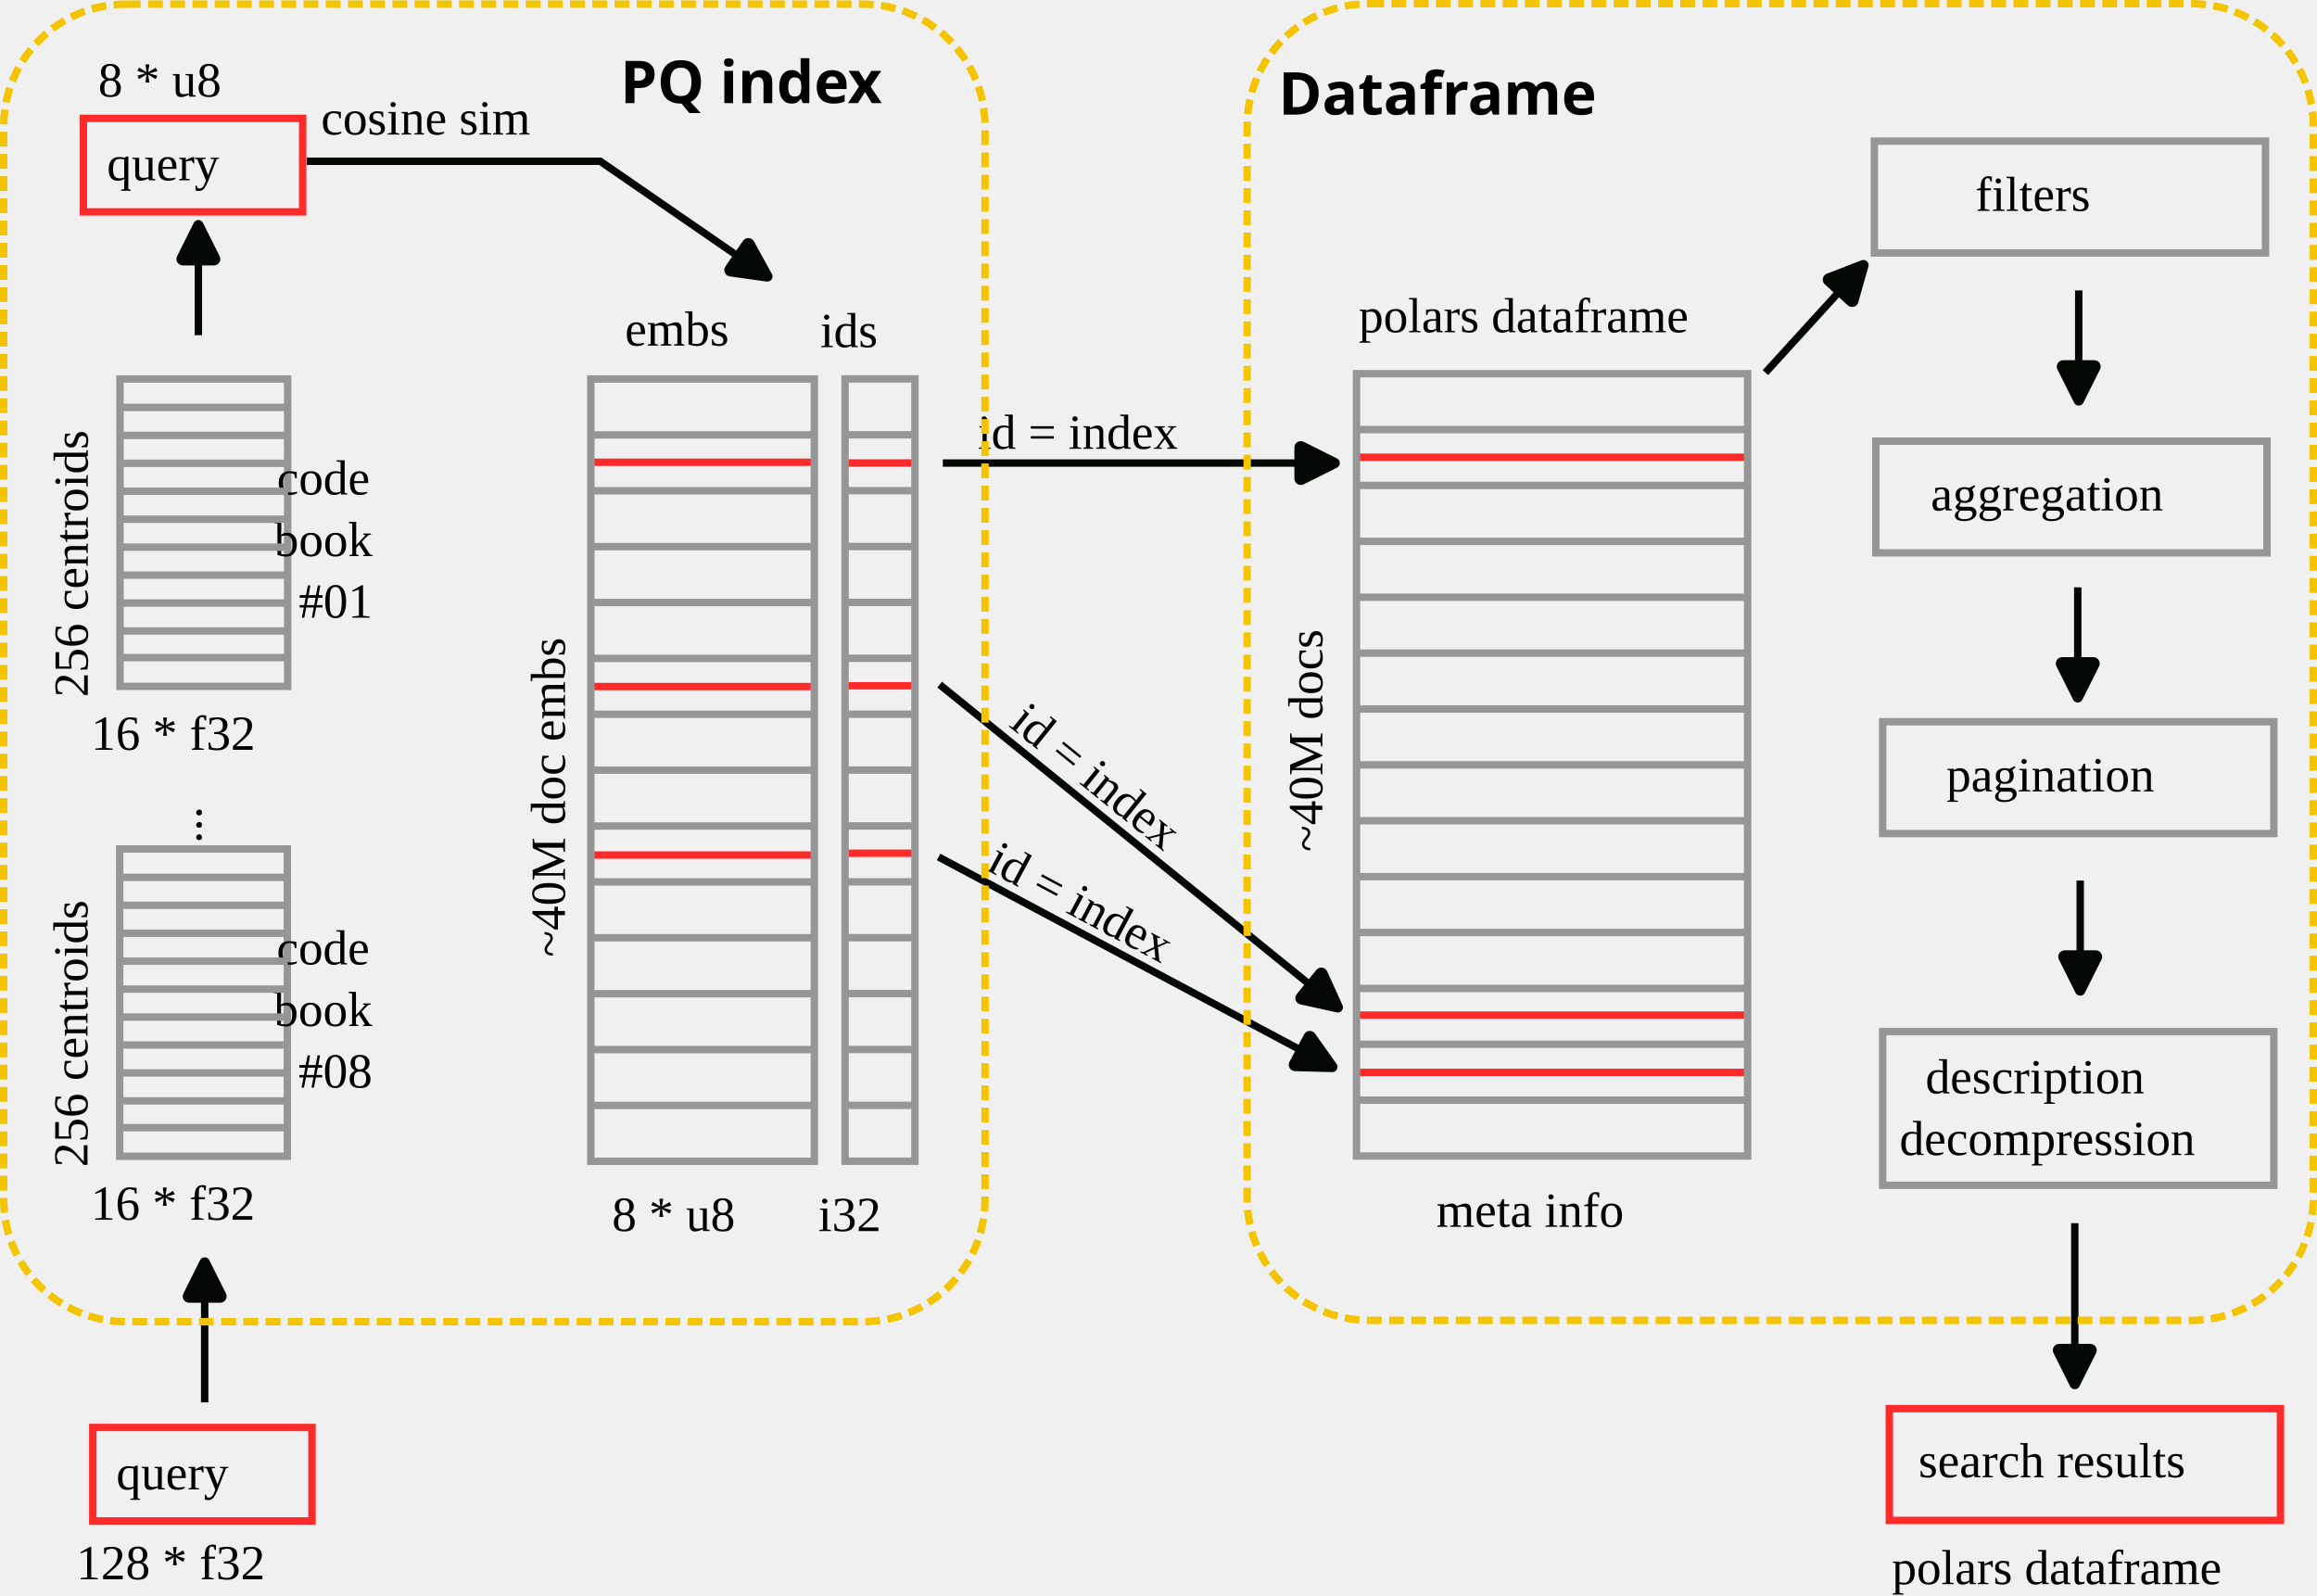
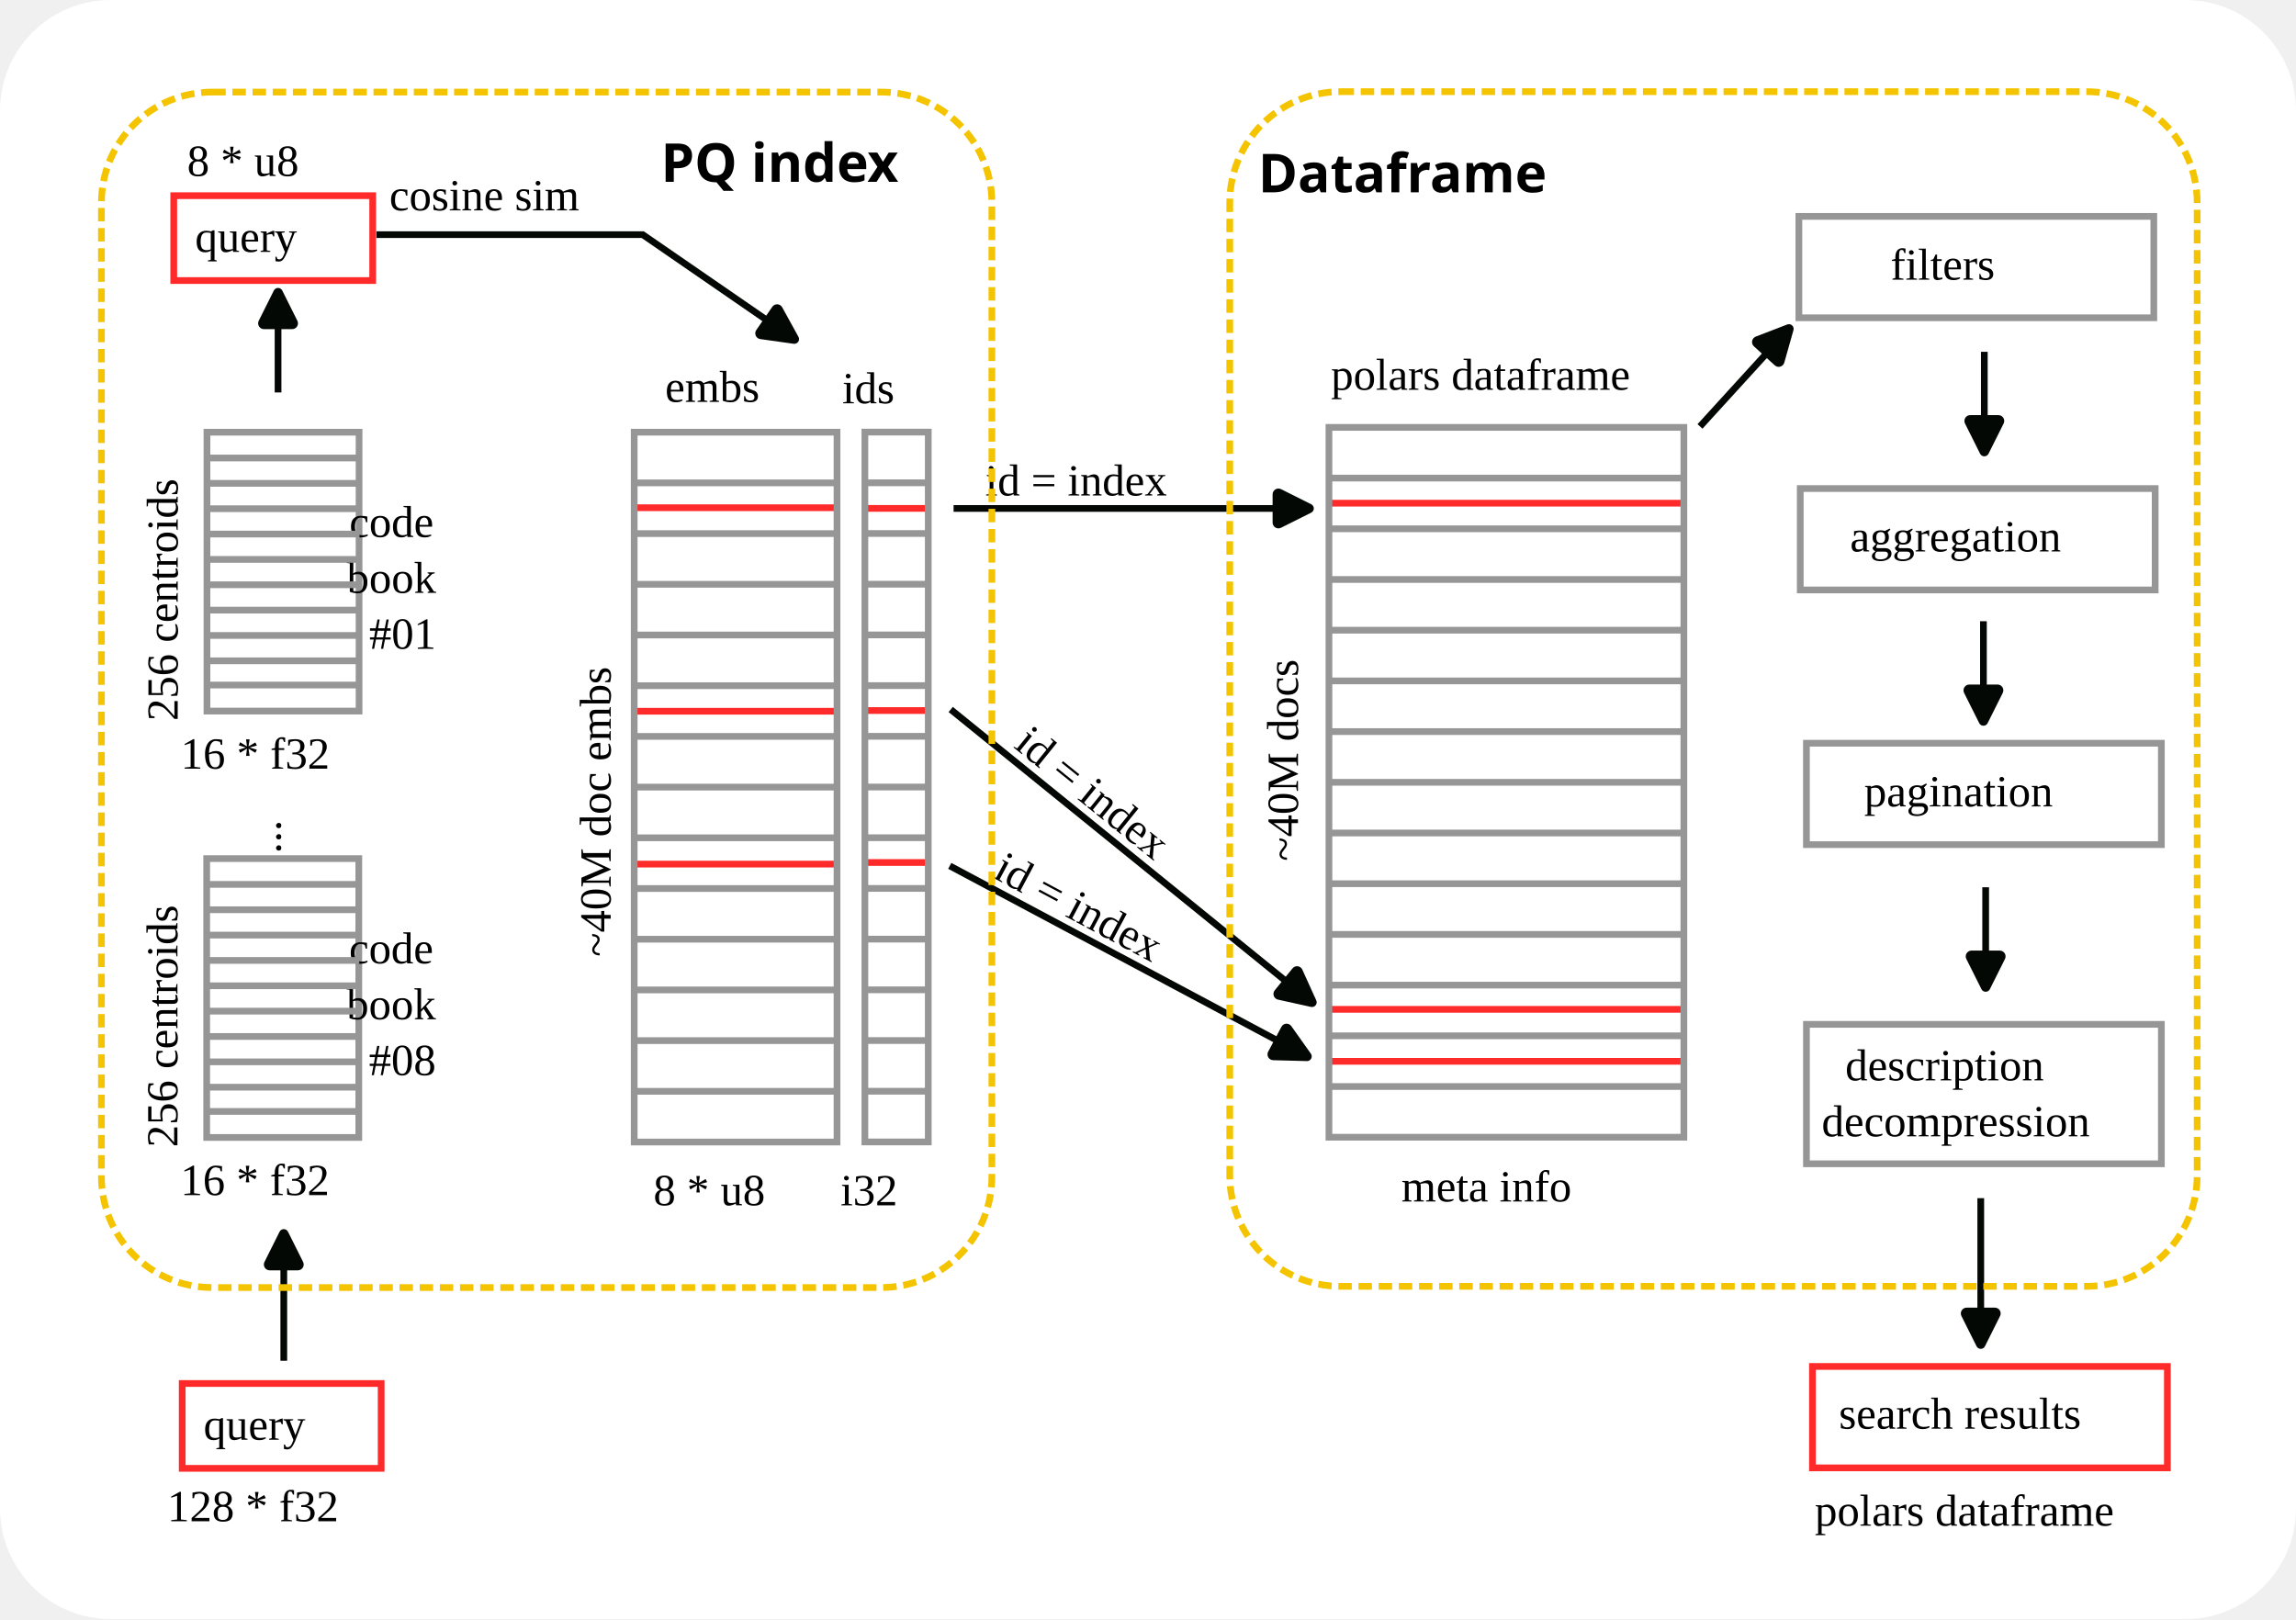
- <svg xmlns="http://www.w3.org/2000/svg" width="149.275mm" height="102.818mm" viewBox="0 0 149.275 102.818" version="1.1" id="svg1348">
+ <svg xmlns="http://www.w3.org/2000/svg" width="163.015mm" height="114.96mm" viewBox="0 0 163.015 114.96" version="1.1" id="svg1348">
  <defs id="defs1345">
    <marker style="overflow:visible" id="RoundedArrow-3-9-7-9" refX="0" refY="0" orient="auto-start-reverse" markerWidth="6.135" markerHeight="5.93" viewBox="0 0 6.135 5.93" preserveAspectRatio="xMidYMid">
      <path transform="scale(0.7)" d="m -0.211,-4.106 6.422,3.211 a 1,1 90 0 1 0,1.789 L -0.211,4.106 A 1.236,1.236 31.717 0 1 -2,3 v -6 a 1.236,1.236 148.283 0 1 1.789,-1.106 z" style="fill:context-stroke;fill-rule:evenodd;stroke:none" id="path1367-8-7-87-7" />
    </marker>
    <marker style="overflow:visible" id="RoundedArrow-3-9-7-1" refX="0" refY="0" orient="auto-start-reverse" markerWidth="6.135" markerHeight="5.93" viewBox="0 0 6.135 5.93" preserveAspectRatio="xMidYMid">
      <path transform="scale(0.7)" d="m -0.211,-4.106 6.422,3.211 a 1,1 90 0 1 0,1.789 L -0.211,4.106 A 1.236,1.236 31.717 0 1 -2,3 v -6 a 1.236,1.236 148.283 0 1 1.789,-1.106 z" style="fill:context-stroke;fill-rule:evenodd;stroke:none" id="path1367-8-7-87-2" />
    </marker>
    <marker style="overflow:visible" id="RoundedArrow-3-2" refX="0" refY="0" orient="auto-start-reverse" markerWidth="6.135" markerHeight="5.93" viewBox="0 0 6.135 5.93" preserveAspectRatio="xMidYMid">
      <path transform="scale(0.7)" d="m -0.211,-4.106 6.422,3.211 a 1,1 90 0 1 0,1.789 L -0.211,4.106 A 1.236,1.236 31.717 0 1 -2,3 v -6 a 1.236,1.236 148.283 0 1 1.789,-1.106 z" style="fill:context-stroke;fill-rule:evenodd;stroke:none" id="path1367-8-58" />
    </marker>
    <marker style="overflow:visible" id="RoundedArrow-3-7" refX="0" refY="0" orient="auto-start-reverse" markerWidth="6.135" markerHeight="5.93" viewBox="0 0 6.135 5.93" preserveAspectRatio="xMidYMid">
      <path transform="scale(0.7)" d="m -0.211,-4.106 6.422,3.211 a 1,1 90 0 1 0,1.789 L -0.211,4.106 A 1.236,1.236 31.717 0 1 -2,3 v -6 a 1.236,1.236 148.283 0 1 1.789,-1.106 z" style="fill:context-stroke;fill-rule:evenodd;stroke:none" id="path1367-8-5" />
    </marker>
    <marker style="overflow:visible" id="RoundedArrow-3-7-4" refX="0" refY="0" orient="auto-start-reverse" markerWidth="6.135" markerHeight="5.93" viewBox="0 0 6.135 5.93" preserveAspectRatio="xMidYMid">
      <path transform="scale(0.7)" d="m -0.211,-4.106 6.422,3.211 a 1,1 90 0 1 0,1.789 L -0.211,4.106 A 1.236,1.236 31.717 0 1 -2,3 v -6 a 1.236,1.236 148.283 0 1 1.789,-1.106 z" style="fill:context-stroke;fill-rule:evenodd;stroke:none" id="path1367-8-5-6" />
    </marker>
    <marker style="overflow:visible" id="RoundedArrow-3-7-7" refX="0" refY="0" orient="auto-start-reverse" markerWidth="6.135" markerHeight="5.93" viewBox="0 0 6.135 5.93" preserveAspectRatio="xMidYMid">
      <path transform="scale(0.7)" d="m -0.211,-4.106 6.422,3.211 a 1,1 90 0 1 0,1.789 L -0.211,4.106 A 1.236,1.236 31.717 0 1 -2,3 v -6 a 1.236,1.236 148.283 0 1 1.789,-1.106 z" style="fill:context-stroke;fill-rule:evenodd;stroke:none" id="path1367-8-5-9" />
    </marker>
    <marker style="overflow:visible" id="RoundedArrow-3-7-8" refX="0" refY="0" orient="auto-start-reverse" markerWidth="6.135" markerHeight="5.93" viewBox="0 0 6.135 5.93" preserveAspectRatio="xMidYMid">
      <path transform="scale(0.7)" d="m -0.211,-4.106 6.422,3.211 a 1,1 90 0 1 0,1.789 L -0.211,4.106 A 1.236,1.236 31.717 0 1 -2,3 v -6 a 1.236,1.236 148.283 0 1 1.789,-1.106 z" style="fill:context-stroke;fill-rule:evenodd;stroke:none" id="path1367-8-5-5" />
    </marker>
    <marker style="overflow:visible" id="RoundedArrow-3-9-9" refX="0" refY="0" orient="auto-start-reverse" markerWidth="6.135" markerHeight="5.93" viewBox="0 0 6.135 5.93" preserveAspectRatio="xMidYMid">
      <path transform="scale(0.7)" d="m -0.211,-4.106 6.422,3.211 a 1,1 90 0 1 0,1.789 L -0.211,4.106 A 1.236,1.236 31.717 0 1 -2,3 v -6 a 1.236,1.236 148.283 0 1 1.789,-1.106 z" style="fill:context-stroke;fill-rule:evenodd;stroke:none" id="path1367-8-7-0" />
    </marker>
    <marker style="overflow:visible" id="RoundedArrow-3-9-2" refX="0" refY="0" orient="auto-start-reverse" markerWidth="6.135" markerHeight="5.93" viewBox="0 0 6.135 5.93" preserveAspectRatio="xMidYMid">
      <path transform="scale(0.7)" d="m -0.211,-4.106 6.422,3.211 a 1,1 90 0 1 0,1.789 L -0.211,4.106 A 1.236,1.236 31.717 0 1 -2,3 v -6 a 1.236,1.236 148.283 0 1 1.789,-1.106 z" style="fill:context-stroke;fill-rule:evenodd;stroke:none" id="path1367-8-7-2" />
    </marker>
    <marker style="overflow:visible" id="RoundedArrow-3-9-0" refX="0" refY="0" orient="auto-start-reverse" markerWidth="6.135" markerHeight="5.93" viewBox="0 0 6.135 5.93" preserveAspectRatio="xMidYMid">
      <path transform="scale(0.7)" d="m -0.211,-4.106 6.422,3.211 a 1,1 90 0 1 0,1.789 L -0.211,4.106 A 1.236,1.236 31.717 0 1 -2,3 v -6 a 1.236,1.236 148.283 0 1 1.789,-1.106 z" style="fill:context-stroke;fill-rule:evenodd;stroke:none" id="path1367-8-7-3" />
    </marker>
    <marker style="overflow:visible" id="RoundedArrow-3-9-3-2" refX="0" refY="0" orient="auto-start-reverse" markerWidth="6.135" markerHeight="5.93" viewBox="0 0 6.135 5.93" preserveAspectRatio="xMidYMid">
      <path transform="scale(0.7)" d="m -0.211,-4.106 6.422,3.211 a 1,1 90 0 1 0,1.789 L -0.211,4.106 A 1.236,1.236 31.717 0 1 -2,3 v -6 a 1.236,1.236 148.283 0 1 1.789,-1.106 z" style="fill:context-stroke;fill-rule:evenodd;stroke:none" id="path1367-8-7-6" />
    </marker>
  </defs>
-   <g id="layer1" transform="translate(-70.48189,-57.67827)">
+   <g id="layer1" transform="translate(-63.52033,-51.40907)">
+     <rect style="fill:#ffffff;fill-opacity:1;stroke:none;stroke-width:0.265;stroke-dasharray:0.477, 22.896;stroke-opacity:0" id="rect662" width="163.015" height="114.96" x="63.52" y="51.409" ry="7.869" />
    <path style="fill:none;stroke:#ff2a2a;stroke-width:0.477;stroke-dasharray:none;stroke-opacity:1" d="m 157.903,87.136 h 25.189" id="path983-6-7-6-64-7-0-4-0-29" />
    <path style="fill:none;stroke:#ff2a2a;stroke-width:0.477;stroke-dasharray:none;stroke-opacity:1" d="m 157.925,123.074 h 25.189" id="path983-6-7-6-64-7-0-4-0-2" />
    <path style="fill:none;stroke:#ff2a2a;stroke-width:0.477;stroke-dasharray:none;stroke-opacity:1" d="m 157.897,126.765 h 25.189" id="path983-6-7-6-64-7-0-4-0" />
    <path style="fill:none;stroke:#ff2a2a;stroke-width:0.477;stroke-dasharray:none;stroke-opacity:1" d="m 124.938,101.859 h 4.473" id="path983-9-2-8-1-1-7" />
    <path style="fill:none;stroke:#ff2a2a;stroke-width:0.477;stroke-dasharray:none;stroke-opacity:1" d="m 124.928,112.648 h 4.473" id="path983-9-2-8-1-1-4" />
    <path style="fill:none;stroke:#ff2a2a;stroke-width:0.477;stroke-dasharray:none;stroke-opacity:1" d="m 124.944,87.505 h 4.473" id="path983-9-2-8-1-1" />
    <path style="fill:none;stroke:#ff2a2a;stroke-width:0.477;stroke-dasharray:none;stroke-opacity:1" d="m 108.496,112.762 h 14.378" id="path983-6-7-36-0-2-1-7-5" />
    <path style="fill:none;stroke:#ff2a2a;stroke-width:0.477;stroke-dasharray:none;stroke-opacity:1" d="m 108.569,101.908 h 14.378" id="path983-6-7-36-0-2-1-7" />
    <path style="fill:none;stroke:#ff2a2a;stroke-width:0.477;stroke-dasharray:none;stroke-opacity:1" d="M 108.572,87.458 H 122.951" id="path983-6-7-36-0-2-1" />
    <rect style="fill:none;stroke:#969696;stroke-width:0.477;stroke-dasharray:none;stroke-opacity:1" id="rect979-5-4-9-4" width="10.8" height="19.8" x="78.214" y="82.097" />
    <text xml:space="preserve" style="font-size:3.175px;fill:none;stroke:#000000;stroke-width:0.476" x="-92.01" y="76.139" id="text954-9-4-7-1-9-3-0-5-8-1-7" transform="rotate(-90)">
      <tspan style="font-size:3.175px;text-align:center;text-anchor:middle;fill:#000000;fill-opacity:1;stroke:none;stroke-width:0.476" x="-92.01" y="76.139" id="tspan2350-5-2-0-9-6-0-5-6">256 centroids</tspan>
    </text>
    <text xml:space="preserve" style="font-size:3.175px;fill:none;stroke:#000000;stroke-width:0.476" x="83.627" y="105.987" id="text954-9-4-48-1-49-4-49-5">
      <tspan style="font-size:3.175px;text-align:center;text-anchor:middle;fill:#000000;fill-opacity:1;stroke:none;stroke-width:0.476" x="83.627" y="105.987" id="tspan2309-89-1-1-2-2-7">16 * f32</tspan>
    </text>
    <text xml:space="preserve" style="font-size:3.175px;fill:none;stroke:#000000;stroke-width:0.476" x="94.092" y="89.537" id="text954-9-4-48-1-49-4-9-5-1">
      <tspan style="font-size:3.175px;text-align:center;text-anchor:middle;fill:#000000;fill-opacity:1;stroke:none;stroke-width:0.476" x="94.092" y="89.537" id="tspan2309-89-1-1-2-6-7-3">code</tspan>
      <tspan style="font-size:3.175px;text-align:center;text-anchor:middle;fill:#000000;fill-opacity:1;stroke:none;stroke-width:0.476" x="94.092" y="93.506" id="tspan3989-4-3">book</tspan>
      <tspan style="font-size:3.175px;text-align:center;text-anchor:middle;fill:#000000;fill-opacity:1;stroke:none;stroke-width:0.476" x="94.092" y="97.475" id="tspan3991-9-3">#01</tspan>
    </text>
    <text xml:space="preserve" style="font-size:3.175px;fill:none;stroke:#000000;stroke-width:0.476" x="-108.829" y="83.447" id="text954-9-4-7-1-9-3-0-5-8-9-4-9-8" transform="rotate(-90)">
      <tspan style="font-size:3.175px;text-align:center;text-anchor:middle;fill:#000000;fill-opacity:1;stroke:none;stroke-width:0.476" x="-108.829" y="83.447" id="tspan2350-5-2-0-9-6-0-0-0-4-5">...</tspan>
    </text>
    <path style="fill:none;stroke:#969696;stroke-width:0.477;stroke-dasharray:none;stroke-opacity:1" d="M 78.172,83.928 H 89.045" id="path983-8-4-1-4-5-1" />
    <path style="fill:none;stroke:#969696;stroke-width:0.477;stroke-dasharray:none;stroke-opacity:1" d="M 78.171,85.728 H 89.044" id="path983-8-4-1-4-0-93-0" />
    <path style="fill:none;stroke:#969696;stroke-width:0.477;stroke-dasharray:none;stroke-opacity:1" d="M 78.171,87.528 H 89.044" id="path983-8-4-1-4-0-5-5-8" />
    <path style="fill:none;stroke:#969696;stroke-width:0.477;stroke-dasharray:none;stroke-opacity:1" d="M 78.171,89.328 H 89.044" id="path983-8-4-1-4-0-0-7-7" />
    <path style="fill:none;stroke:#969696;stroke-width:0.477;stroke-dasharray:none;stroke-opacity:1" d="M 78.171,91.128 H 89.044" id="path983-8-4-1-4-0-2-0-6" />
    <path style="fill:none;stroke:#969696;stroke-width:0.477;stroke-dasharray:none;stroke-opacity:1" d="M 78.171,92.928 H 89.044" id="path983-8-4-1-4-0-9-81-3" />
    <path style="fill:none;stroke:#969696;stroke-width:0.477;stroke-dasharray:none;stroke-opacity:1" d="M 78.171,94.728 H 89.044" id="path983-8-4-1-4-0-4-9-5" />
    <path style="fill:none;stroke:#969696;stroke-width:0.477;stroke-dasharray:none;stroke-opacity:1" d="M 78.171,96.528 H 89.044" id="path983-8-4-1-4-0-3-9-0" />
    <path style="fill:none;stroke:#969696;stroke-width:0.477;stroke-dasharray:none;stroke-opacity:1" d="M 78.171,98.328 H 89.044" id="path983-8-4-1-4-0-51-78-8" />
    <path style="fill:none;stroke:#969696;stroke-width:0.477;stroke-dasharray:none;stroke-opacity:1" d="M 78.087,100.048 H 88.96" id="path983-8-4-1-4-0-7-2-0" />
    <rect style="fill:none;stroke:#969696;stroke-width:0.477;stroke-dasharray:none;stroke-opacity:1" id="rect979-5-4-4-5-4" width="10.8" height="19.8" x="78.195" y="112.371" />
    <text xml:space="preserve" style="font-size:3.175px;fill:none;stroke:#000000;stroke-width:0.476" x="-122.284" y="76.12" id="text954-9-4-7-1-9-3-0-5-8-3-3-1" transform="rotate(-90)">
      <tspan style="font-size:3.175px;text-align:center;text-anchor:middle;fill:#000000;fill-opacity:1;stroke:none;stroke-width:0.476" x="-122.284" y="76.12" id="tspan2350-5-2-0-9-6-0-1-4-1">256 centroids</tspan>
    </text>
    <text xml:space="preserve" style="font-size:3.175px;fill:none;stroke:#000000;stroke-width:0.476" x="83.608" y="136.261" id="text954-9-4-48-1-49-4-4-9-3">
      <tspan style="font-size:3.175px;text-align:center;text-anchor:middle;fill:#000000;fill-opacity:1;stroke:none;stroke-width:0.476" x="83.608" y="136.261" id="tspan2309-89-1-1-2-69-0-5">16 * f32</tspan>
    </text>
    <text xml:space="preserve" style="font-size:3.175px;fill:none;stroke:#000000;stroke-width:0.476" x="94.072" y="119.811" id="text954-9-4-48-1-49-4-9-4-2-9">
      <tspan style="font-size:3.175px;text-align:center;text-anchor:middle;fill:#000000;fill-opacity:1;stroke:none;stroke-width:0.476" x="94.072" y="119.811" id="tspan2309-89-1-1-2-6-2-0-3">code</tspan>
      <tspan style="font-size:3.175px;text-align:center;text-anchor:middle;fill:#000000;fill-opacity:1;stroke:none;stroke-width:0.476" x="94.072" y="123.78" id="tspan3989-2-1-4">book</tspan>
      <tspan style="font-size:3.175px;text-align:center;text-anchor:middle;fill:#000000;fill-opacity:1;stroke:none;stroke-width:0.476" x="94.072" y="127.749" id="tspan4605-9-1">#08</tspan>
    </text>
    <path style="fill:none;stroke:#969696;stroke-width:0.477;stroke-dasharray:none;stroke-opacity:1" d="M 78.153,114.202 H 89.026" id="path983-8-4-1-4-4-6-5" />
    <path style="fill:none;stroke:#969696;stroke-width:0.477;stroke-dasharray:none;stroke-opacity:1" d="M 78.152,116.002 H 89.025" id="path983-8-4-1-4-0-1-2-0" />
    <path style="fill:none;stroke:#969696;stroke-width:0.477;stroke-dasharray:none;stroke-opacity:1" d="M 78.152,117.802 H 89.025" id="path983-8-4-1-4-0-5-2-1-8" />
    <path style="fill:none;stroke:#969696;stroke-width:0.477;stroke-dasharray:none;stroke-opacity:1" d="M 78.152,119.602 H 89.025" id="path983-8-4-1-4-0-0-8-2-3" />
    <path style="fill:none;stroke:#969696;stroke-width:0.477;stroke-dasharray:none;stroke-opacity:1" d="M 78.152,121.402 H 89.025" id="path983-8-4-1-4-0-2-8-0-5" />
    <path style="fill:none;stroke:#969696;stroke-width:0.477;stroke-dasharray:none;stroke-opacity:1" d="M 78.152,123.202 H 89.025" id="path983-8-4-1-4-0-9-9-7-6" />
    <path style="fill:none;stroke:#969696;stroke-width:0.477;stroke-dasharray:none;stroke-opacity:1" d="M 78.152,125.002 H 89.025" id="path983-8-4-1-4-0-4-2-3-5" />
    <path style="fill:none;stroke:#969696;stroke-width:0.477;stroke-dasharray:none;stroke-opacity:1" d="M 78.152,126.802 H 89.025" id="path983-8-4-1-4-0-3-8-1-9" />
    <path style="fill:none;stroke:#969696;stroke-width:0.477;stroke-dasharray:none;stroke-opacity:1" d="M 78.152,128.602 H 89.025" id="path983-8-4-1-4-0-51-8-1-9" />
    <path style="fill:none;stroke:#969696;stroke-width:0.477;stroke-dasharray:none;stroke-opacity:1" d="M 78.068,130.323 H 88.941" id="path983-8-4-1-4-0-7-8-9-0" />
    <rect style="fill:none;stroke:#ff2a2a;stroke-width:0.477;stroke-dasharray:none;stroke-opacity:1" id="rect979-5-4-4-5-7" width="14.125" height="6.025" x="76.457" y="149.64" />
    <text xml:space="preserve" style="font-size:3.175px;fill:none;stroke:#000000;stroke-width:0.476" x="83.575" y="153.632" id="text954-9-4-48-1-49-4-4-9-9">
      <tspan style="font-size:3.175px;text-align:center;text-anchor:middle;fill:#000000;fill-opacity:1;stroke:none;stroke-width:0.476" x="83.575" y="153.632" id="tspan2309-89-1-1-2-69-0-9">query</tspan>
    </text>
    <path style="fill:none;fill-opacity:1;stroke:#040804;stroke-width:0.477;stroke-dasharray:none;stroke-dashoffset:0;stroke-opacity:1;marker-end:url(#RoundedArrow-3-9-7-9)" d="m 83.669,148.026 v -7.089" id="path2425-0-5-5-4-7" />
    <text xml:space="preserve" style="font-size:3.175px;fill:none;stroke:#000000;stroke-width:0.476" x="83.466" y="159.422" id="text954-9-4-0-6">
      <tspan style="font-size:3.175px;text-align:center;text-anchor:middle;fill:#000000;fill-opacity:1;stroke:none;stroke-width:0.476" x="83.466" y="159.422" id="tspan2309-2-3">128 * f32</tspan>
    </text>
    <rect style="fill:none;stroke:#ff2a2a;stroke-width:0.477;stroke-dasharray:none;stroke-opacity:1" id="rect979-5-4-4-5-7-3" width="14.125" height="6.025" x="75.856" y="65.303" />
    <text xml:space="preserve" style="font-size:3.175px;fill:none;stroke:#000000;stroke-width:0.476" x="82.975" y="69.295" id="text954-9-4-48-1-49-4-4-9-9-2">
      <tspan style="font-size:3.175px;text-align:center;text-anchor:middle;fill:#000000;fill-opacity:1;stroke:none;stroke-width:0.476" x="82.975" y="69.295" id="tspan2309-89-1-1-2-69-0-9-4">query</tspan>
    </text>
    <text xml:space="preserve" style="font-size:3.175px;fill:none;stroke:#000000;stroke-width:0.476" x="82.755" y="63.902" id="text954-9-4-0-3">
      <tspan style="font-size:3.175px;text-align:center;text-anchor:middle;fill:#000000;fill-opacity:1;stroke:none;stroke-width:0.476" x="82.755" y="63.902" id="tspan2309-2-7">8 * u8</tspan>
    </text>
    <path style="fill:none;fill-opacity:1;stroke:#040804;stroke-width:0.477;stroke-dasharray:none;stroke-dashoffset:0;stroke-opacity:1;marker-end:url(#RoundedArrow-3-9-7-1)" d="m 83.262,79.274 v -5.163" id="path2425-0-5-5-4-2" />
    <text xml:space="preserve" style="font-size:3.175px;fill:none;stroke:#000000;stroke-width:0.476" x="-107.061" y="106.88" id="text954-9-4-7-1-9-3-0-5-3-7" transform="rotate(-90)">
      <tspan style="font-size:3.175px;text-align:center;text-anchor:middle;fill:#000000;fill-opacity:1;stroke:none;stroke-width:0.476" x="-107.061" y="106.88" id="tspan2350-5-2-0-9-6-3-6">~40M doc embs</tspan>
    </text>
    <rect style="fill:none;stroke:#969696;stroke-width:0.477;stroke-dasharray:none;stroke-opacity:1" id="rect979-2-6-3-1" width="14.4" height="50.4" x="108.548" y="82.095" />
    <path style="fill:none;stroke:#969696;stroke-width:0.477;stroke-dasharray:none;stroke-opacity:1" d="m 108.58,85.695 h 14.364" id="path983-8-4-7-5" />
    <path style="fill:none;stroke:#969696;stroke-width:0.477;stroke-dasharray:none;stroke-opacity:1" d="m 108.58,89.295 h 14.343" id="path983-6-9-0-3-0" />
    <path style="fill:none;stroke:#969696;stroke-width:0.477;stroke-dasharray:none;stroke-opacity:1" d="m 108.58,92.895 h 14.378" id="path983-6-7-36-0-2-6" />
    <path style="fill:none;stroke:#969696;stroke-width:0.477;stroke-dasharray:none;stroke-opacity:1" d="m 108.58,96.495 h 14.346" id="path983-6-7-5-80-4-6-5" />
    <path style="fill:none;stroke:#969696;stroke-width:0.477;stroke-dasharray:none;stroke-opacity:1" d="m 108.58,100.095 h 14.382" id="path983-6-7-3-2-6-5-0" />
    <path style="fill:none;stroke:#969696;stroke-width:0.477;stroke-dasharray:none;stroke-opacity:1" d="m 108.58,103.695 h 14.365" id="path983-6-7-56-10-2-2-8" />
    <path style="fill:none;stroke:#969696;stroke-width:0.477;stroke-dasharray:none;stroke-opacity:1" d="m 108.58,107.295 h 14.378" id="path983-6-7-2-51-6-6-1" />
    <path style="fill:none;stroke:#969696;stroke-width:0.477;stroke-dasharray:none;stroke-opacity:1" d="m 108.58,110.895 h 14.382" id="path983-6-7-9-1-7-5-2" />
    <path style="fill:none;stroke:#969696;stroke-width:0.477;stroke-dasharray:none;stroke-opacity:1" d="m 108.58,114.495 h 14.399" id="path983-6-7-1-0-5-8-26" />
    <path style="fill:none;stroke:#969696;stroke-width:0.477;stroke-dasharray:none;stroke-opacity:1" d="m 108.58,118.095 h 14.351" id="path983-6-7-27-8-6-7-9" />
    <path style="fill:none;stroke:#969696;stroke-width:0.477;stroke-dasharray:none;stroke-opacity:1" d="m 108.58,121.695 h 14.334" id="path983-6-7-0-5-9-9-1" />
    <path style="fill:none;stroke:#969696;stroke-width:0.477;stroke-dasharray:none;stroke-opacity:1" d="m 108.58,125.295 h 14.359" id="path983-6-7-93-0-8-6-0" />
    <path style="fill:none;stroke:#969696;stroke-width:0.477;stroke-dasharray:none;stroke-opacity:1" d="m 108.58,128.895 h 14.364" id="path983-6-7-6-64-7-0-42" />
    <rect style="fill:none;stroke:#969696;stroke-width:0.477;stroke-dasharray:none;stroke-opacity:1" id="rect979-6-6-2-4-7" width="4.5" height="50.4" x="124.927" y="82.089" />
    <path style="fill:none;stroke:#969696;stroke-width:0.477;stroke-dasharray:none;stroke-opacity:1" d="m 124.958,85.689 h 4.473" id="path983-9-2-8-1-4" />
    <path style="fill:none;stroke:#969696;stroke-width:0.477;stroke-dasharray:none;stroke-opacity:1" d="m 124.958,89.289 h 4.512" id="path983-6-3-5-2-0-0" />
    <path style="fill:none;stroke:#969696;stroke-width:0.477;stroke-dasharray:none;stroke-opacity:1" d="m 124.958,92.889 h 4.474" id="path983-6-7-7-8-9-4-3" />
    <path style="fill:none;stroke:#969696;stroke-width:0.477;stroke-dasharray:none;stroke-opacity:1" d="m 124.958,96.489 h 4.466" id="path983-6-7-5-4-6-9-8-2" />
    <path style="fill:none;stroke:#969696;stroke-width:0.477;stroke-dasharray:none;stroke-opacity:1" d="m 124.958,100.089 h 4.493" id="path983-6-7-3-5-2-6-7-8" />
    <path style="fill:none;stroke:#969696;stroke-width:0.477;stroke-dasharray:none;stroke-opacity:1" d="m 124.958,103.689 h 4.465" id="path983-6-7-56-2-8-0-0-0" />
    <path style="fill:none;stroke:#969696;stroke-width:0.477;stroke-dasharray:none;stroke-opacity:1" d="M 124.958,107.289 H 129.402" id="path983-6-7-2-54-4-2-8-3" />
    <path style="fill:none;stroke:#969696;stroke-width:0.477;stroke-dasharray:none;stroke-opacity:1" d="m 124.958,110.889 h 4.477" id="path983-6-7-9-7-7-7-6-7" />
    <path style="fill:none;stroke:#969696;stroke-width:0.477;stroke-dasharray:none;stroke-opacity:1" d="m 124.958,114.489 h 4.471" id="path983-6-7-1-44-2-6-2-0" />
    <path style="fill:none;stroke:#969696;stroke-width:0.477;stroke-dasharray:none;stroke-opacity:1" d="m 124.958,118.089 h 4.45" id="path983-6-7-27-3-4-1-4-0" />
    <path style="fill:none;stroke:#969696;stroke-width:0.477;stroke-dasharray:none;stroke-opacity:1" d="m 124.958,121.689 h 4.434" id="path983-6-7-0-0-0-3-7-3" />
    <path style="fill:none;stroke:#969696;stroke-width:0.477;stroke-dasharray:none;stroke-opacity:1" d="m 124.958,125.289 h 4.464" id="path983-6-7-93-7-6-2-9-4" />
    <path style="fill:none;stroke:#969696;stroke-width:0.477;stroke-dasharray:none;stroke-opacity:1" d="m 124.958,128.889 h 4.459" id="path983-6-7-6-8-2-1-3-9" />
    <text xml:space="preserve" style="font-size:3.175px;fill:none;stroke:#000000;stroke-width:0.476" x="116.079" y="79.944" id="text954-9-4-48-9-0-5-9-2">
      <tspan style="font-size:3.175px;text-align:center;text-anchor:middle;fill:#000000;fill-opacity:1;stroke:none;stroke-width:0.476" x="116.079" y="79.944" id="tspan2309-89-9-8-9-2-7">embs</tspan>
    </text>
    <text xml:space="preserve" style="font-size:3.175px;fill:none;stroke:#000000;stroke-width:0.476" x="127.158" y="80.045" id="text954-9-4-48-9-1-9-8-4">
      <tspan style="font-size:3.175px;text-align:center;text-anchor:middle;fill:#000000;fill-opacity:1;stroke:none;stroke-width:0.476" x="127.158" y="80.045" id="tspan2309-89-9-3-1-3-2">ids</tspan>
    </text>
    <text xml:space="preserve" style="font-size:3.175px;fill:none;stroke:#000000;stroke-width:0.476" x="115.86" y="136.986" id="text954-9-4-48-1-49-0-5">
      <tspan style="font-size:3.175px;text-align:center;text-anchor:middle;fill:#000000;fill-opacity:1;stroke:none;stroke-width:0.476" x="115.86" y="136.986" id="tspan2309-89-1-1-1-2">8 * u8</tspan>
    </text>
    <text xml:space="preserve" style="font-size:3.175px;fill:none;stroke:#000000;stroke-width:0.476" x="127.209" y="136.989" id="text954-9-4-48-1-0-0-7-4">
      <tspan style="font-size:3.175px;text-align:center;text-anchor:middle;fill:#000000;fill-opacity:1;stroke:none;stroke-width:0.476" x="127.209" y="136.989" id="tspan2309-89-1-3-7-8-4">i32</tspan>
    </text>
    <path style="fill:none;fill-opacity:1;stroke:#040804;stroke-width:0.477;stroke-dasharray:none;stroke-dashoffset:0;stroke-opacity:1;marker-end:url(#RoundedArrow-3-2)" d="m 90.246,68.069 h 18.907 l 9.182,6.327" id="path2425-0-5-3" />
    <text xml:space="preserve" style="font-size:3.175px;fill:none;stroke:#000000;stroke-width:0.476" x="99.892" y="66.343" id="text954-9-4-48-1-49-4-49-0">
      <tspan style="font-size:3.175px;text-align:center;text-anchor:middle;fill:#000000;fill-opacity:1;stroke:none;stroke-width:0.476" x="99.892" y="66.343" id="tspan2309-89-1-1-2-2-2">cosine sim</tspan>
    </text>
    <text xml:space="preserve" style="font-size:3.175px;fill:none;stroke:#000000;stroke-width:0.476" x="-103.404" y="155.675" id="text954-9-4-7-1-9-3-0-5-3-1" transform="rotate(-90)">
      <tspan style="font-size:3.175px;text-align:center;text-anchor:middle;fill:#000000;fill-opacity:1;stroke:none;stroke-width:0.476" x="-103.404" y="155.675" id="tspan2350-5-2-0-9-6-3-1">~40M docs</tspan>
    </text>
    <rect style="fill:none;stroke:#969696;stroke-width:0.477;stroke-dasharray:none;stroke-opacity:1" id="rect979-2-6-3-7" width="25.2" height="50.4" x="157.875" y="81.754" />
    <path style="fill:none;stroke:#969696;stroke-width:0.477;stroke-dasharray:none;stroke-opacity:1" d="m 157.907,85.354 h 25.205" id="path983-8-4-7-0" />
    <path style="fill:none;stroke:#969696;stroke-width:0.477;stroke-dasharray:none;stroke-opacity:1" d="M 157.907,88.954 H 183.079" id="path983-6-9-0-3-4" />
    <path style="fill:none;stroke:#969696;stroke-width:0.477;stroke-dasharray:none;stroke-opacity:1" d="m 157.907,92.554 h 25.174" id="path983-6-7-36-0-2-0" />
    <path style="fill:none;stroke:#969696;stroke-width:0.477;stroke-dasharray:none;stroke-opacity:1" d="m 157.907,96.154 h 25.2" id="path983-6-7-5-80-4-6-8" />
    <path style="fill:none;stroke:#969696;stroke-width:0.477;stroke-dasharray:none;stroke-opacity:1" d="m 157.907,99.754 h 25.19" id="path983-6-7-3-2-6-5-5" />
    <path style="fill:none;stroke:#969696;stroke-width:0.477;stroke-dasharray:none;stroke-opacity:1" d="m 157.907,103.354 h 25.164" id="path983-6-7-56-10-2-2-1" />
    <path style="fill:none;stroke:#969696;stroke-width:0.477;stroke-dasharray:none;stroke-opacity:1" d="m 157.907,106.954 h 25.167" id="path983-6-7-2-51-6-6-6" />
    <path style="fill:none;stroke:#969696;stroke-width:0.477;stroke-dasharray:none;stroke-opacity:1" d="m 157.907,110.554 h 25.079" id="path983-6-7-9-1-7-5-6" />
    <path style="fill:none;stroke:#969696;stroke-width:0.477;stroke-dasharray:none;stroke-opacity:1" d="m 157.907,114.154 h 25.195" id="path983-6-7-1-0-5-8-2" />
    <path style="fill:none;stroke:#969696;stroke-width:0.477;stroke-dasharray:none;stroke-opacity:1" d="M 157.907,117.754 H 183.07" id="path983-6-7-27-8-6-7-1" />
    <path style="fill:none;stroke:#969696;stroke-width:0.477;stroke-dasharray:none;stroke-opacity:1" d="M 157.907,121.354 H 183.083" id="path983-6-7-0-5-9-9-9" />
    <path style="fill:none;stroke:#969696;stroke-width:0.477;stroke-dasharray:none;stroke-opacity:1" d="m 157.907,124.954 h 25.214" id="path983-6-7-93-0-8-6-6" />
    <path style="fill:none;stroke:#969696;stroke-width:0.477;stroke-dasharray:none;stroke-opacity:1" d="m 157.907,128.554 h 25.189" id="path983-6-7-6-64-7-0-4" />
    <text xml:space="preserve" style="font-size:3.175px;fill:none;stroke:#000000;stroke-width:0.476" x="170.627" y="79.084" id="text954-9-4-48-9-0-5-9-8-8">
      <tspan style="font-size:3.175px;text-align:center;text-anchor:middle;fill:#000000;fill-opacity:1;stroke:none;stroke-width:0.476" x="170.627" y="79.084" id="tspan2309-89-9-8-9-2-0">polars dataframe</tspan>
    </text>
    <text xml:space="preserve" style="font-size:3.175px;fill:none;stroke:#000000;stroke-width:0.476" x="171.045" y="136.715" id="text954-9-4-48-1-49-0-8">
      <tspan style="font-size:3.175px;text-align:center;text-anchor:middle;fill:#000000;fill-opacity:1;stroke:none;stroke-width:0.476" x="171.045" y="136.715" id="tspan2309-89-1-1-1-1">meta info</tspan>
    </text>
    <path style="fill:none;fill-opacity:1;stroke:#040804;stroke-width:0.477;stroke-dasharray:none;stroke-dashoffset:0;stroke-opacity:1;marker-end:url(#RoundedArrow-3-7)" d="M 131.224,87.51 H 154.542" id="path2425-0-5-6" />
    <path style="fill:none;fill-opacity:1;stroke:#040804;stroke-width:0.477;stroke-dasharray:none;stroke-dashoffset:0;stroke-opacity:1;marker-end:url(#RoundedArrow-3-7-4)" d="m 131.02,101.783 24.156,19.581" id="path2425-0-5-6-3" />
    <path style="fill:none;fill-opacity:1;stroke:#040804;stroke-width:0.477;stroke-dasharray:none;stroke-dashoffset:0;stroke-opacity:1;marker-end:url(#RoundedArrow-3-7-7)" d="m 130.952,112.887 23.669,12.622" id="path2425-0-5-6-7" />
    <text xml:space="preserve" style="font-size:3.175px;fill:none;stroke:#000000;stroke-width:0.476" x="141.908" y="86.59" id="text954-9-4-48-9-0-5-9-8-4">
      <tspan style="font-size:3.175px;text-align:center;text-anchor:middle;fill:#000000;fill-opacity:1;stroke:none;stroke-width:0.476" x="141.908" y="86.59" id="tspan2309-89-9-8-9-2-0-9">id = index</tspan>
    </text>
    <text xml:space="preserve" style="font-size:3.175px;fill:none;stroke:#000000;stroke-width:0.476" x="179.407" y="-3.94" id="text954-9-4-48-9-0-5-9-8-4-1" transform="rotate(38.95863)">
      <tspan style="font-size:3.175px;text-align:center;text-anchor:middle;fill:#000000;fill-opacity:1;stroke:none;stroke-width:0.476" x="179.407" y="-3.94" id="tspan2309-89-9-8-9-2-0-9-7">id = index</tspan>
    </text>
    <text xml:space="preserve" style="font-size:3.175px;fill:none;stroke:#000000;stroke-width:0.476" x="180.128" y="37.157" id="text954-9-4-48-9-0-5-9-8-4-1-0" transform="rotate(28.11193)">
      <tspan style="font-size:3.175px;text-align:center;text-anchor:middle;fill:#000000;fill-opacity:1;stroke:none;stroke-width:0.476" x="180.128" y="37.157" id="tspan2309-89-9-8-9-2-0-9-7-6">id = index</tspan>
    </text>
    <rect style="fill:none;stroke:#969696;stroke-width:0.477;stroke-dasharray:none;stroke-opacity:1" id="rect979-5-4-4-5-7-0" width="25.2" height="7.2" x="191.24" y="66.773" />
    <text xml:space="preserve" style="font-size:3.175px;fill:none;stroke:#000000;stroke-width:0.476" x="203.433" y="71.267" id="text954-9-4-48-1-49-4-4-9-9-8">
      <tspan style="font-size:3.175px;text-align:center;text-anchor:middle;fill:#000000;fill-opacity:1;stroke:none;stroke-width:0.476" x="203.433" y="71.267" id="tspan13651">filters</tspan>
    </text>
    <rect style="fill:none;stroke:#969696;stroke-width:0.477;stroke-dasharray:none;stroke-opacity:1" id="rect979-5-4-4-5-7-0-3" width="25.2" height="7.2" x="191.337" y="86.097" />
    <text xml:space="preserve" style="font-size:3.175px;fill:none;stroke:#000000;stroke-width:0.476" x="204.355" y="90.563" id="text954-9-4-48-1-49-4-4-9-9-8-9">
      <tspan style="font-size:3.175px;text-align:center;text-anchor:middle;fill:#000000;fill-opacity:1;stroke:none;stroke-width:0.476" x="204.355" y="90.563" id="tspan13651-4">aggregation</tspan>
    </text>
    <rect style="fill:none;stroke:#969696;stroke-width:0.477;stroke-dasharray:none;stroke-opacity:1" id="rect979-5-4-4-5-7-0-3-1" width="25.2" height="7.2" x="191.776" y="104.18" />
    <text xml:space="preserve" style="font-size:3.175px;fill:none;stroke:#000000;stroke-width:0.476" x="204.565" y="108.664" id="text954-9-4-48-1-49-4-4-9-9-8-9-5">
      <tspan style="font-size:3.175px;text-align:center;text-anchor:middle;fill:#000000;fill-opacity:1;stroke:none;stroke-width:0.476" x="204.565" y="108.664" id="tspan13651-4-4">pagination</tspan>
    </text>
    <rect style="fill:none;stroke:#969696;stroke-width:0.477;stroke-dasharray:none;stroke-opacity:1" id="rect979-5-4-4-5-7-0-3-1-1" width="25.2" height="9.9" x="191.777" y="124.14" />
    <text xml:space="preserve" style="font-size:3.175px;fill:none;stroke:#000000;stroke-width:0.476" x="204.372" y="128.12" id="text954-9-4-48-1-49-4-4-9-9-8-9-5-5">
      <tspan style="font-size:3.175px;text-align:center;text-anchor:middle;fill:#000000;fill-opacity:1;stroke:none;stroke-width:0.476" x="204.372" y="128.12" id="tspan13651-4-4-5">description</tspan>
      <tspan style="font-size:3.175px;text-align:center;text-anchor:middle;fill:#000000;fill-opacity:1;stroke:none;stroke-width:0.476" x="204.372" y="132.089" id="tspan13772">decompression</tspan>
    </text>
    <rect style="fill:none;stroke:#ff2a2a;stroke-width:0.477;stroke-dasharray:none;stroke-opacity:1" id="rect979-5-4-4-5-7-0-3-1-1-4" width="25.2" height="7.2" x="192.203" y="148.43" />
    <text xml:space="preserve" style="font-size:3.175px;fill:none;stroke:#000000;stroke-width:0.476" x="204.661" y="152.848" id="text954-9-4-48-1-49-4-4-9-9-8-9-5-5-9">
      <tspan style="font-size:3.175px;text-align:center;text-anchor:middle;fill:#000000;fill-opacity:1;stroke:none;stroke-width:0.476" x="204.661" y="152.848" id="tspan13772-3">search results</tspan>
    </text>
    <path style="fill:none;fill-opacity:1;stroke:#040804;stroke-width:0.477;stroke-dasharray:none;stroke-dashoffset:0;stroke-opacity:1;marker-end:url(#RoundedArrow-3-7-8)" d="m 184.219,81.686 5.019,-5.505" id="path2425-0-5-6-2" />
    <path style="fill:none;fill-opacity:1;stroke:#040804;stroke-width:0.477;stroke-dasharray:none;stroke-dashoffset:0;stroke-opacity:1;marker-end:url(#RoundedArrow-3-9-9)" d="m 204.406,76.388 v 5.163" id="path2425-0-5-5-6" />
    <path style="fill:none;fill-opacity:1;stroke:#040804;stroke-width:0.477;stroke-dasharray:none;stroke-dashoffset:0;stroke-opacity:1;marker-end:url(#RoundedArrow-3-9-2)" d="m 204.343,95.517 v 5.163" id="path2425-0-5-5-7" />
    <path style="fill:none;fill-opacity:1;stroke:#040804;stroke-width:0.477;stroke-dasharray:none;stroke-dashoffset:0;stroke-opacity:1;marker-end:url(#RoundedArrow-3-9-0)" d="m 204.501,114.406 v 5.163" id="path2425-0-5-5-46" />
    <path style="fill:none;fill-opacity:1;stroke:#040804;stroke-width:0.477;stroke-dasharray:none;stroke-dashoffset:0;stroke-opacity:1;marker-end:url(#RoundedArrow-3-9-3-2)" d="m 204.153,136.481 v 8.441" id="path2425-0-5-5-3-0" />
    <rect style="fill:none;stroke:#f4c400;stroke-width:0.477;stroke-dasharray:0.954, 0.477;stroke-dashoffset:0;stroke-opacity:1" id="rect111-9-8" width="63.222" height="84.881" x="70.721" y="57.946" ry="7.869" />
    <rect style="fill:none;stroke:#f4c400;stroke-width:0.477;stroke-dasharray:0.954, 0.477;stroke-dashoffset:0;stroke-opacity:1" id="rect111-9-3" width="68.686" height="84.825" x="150.832" y="57.917" ry="7.869" />
    <text xml:space="preserve" style="font-style:normal;font-variant:normal;font-weight:bold;font-stretch:normal;font-size:3.81px;font-family:sans-serif;-inkscape-font-specification:'sans-serif Bold';fill:none;stroke:#000000;stroke-width:0.476" x="121.348" y="64.324" id="text954-9-4-4-6-5-9">
      <tspan style="font-style:normal;font-variant:normal;font-weight:bold;font-stretch:normal;font-size:3.81px;font-family:sans-serif;-inkscape-font-specification:'sans-serif Bold';text-align:center;text-anchor:middle;fill:#000000;fill-opacity:1;stroke:none;stroke-width:0.476" x="121.348" y="64.324" id="tspan2309-8-8-6-2">PQ index</tspan>
    </text>
    <text xml:space="preserve" style="font-size:3.81px;fill:none;stroke:#000000;stroke-width:0.476" x="165.473" y="65.065" id="text954-9-4-48-9-0-5-9-8-44">
      <tspan style="font-style:normal;font-variant:normal;font-weight:bold;font-stretch:normal;font-size:3.81px;font-family:sans-serif;-inkscape-font-specification:'sans-serif Bold';text-align:center;text-anchor:middle;fill:#000000;fill-opacity:1;stroke:none;stroke-width:0.476" x="165.473" y="65.065" id="tspan2309-89-9-8-9-2-0-3">Dataframe</tspan>
    </text>
    <text xml:space="preserve" style="font-size:3.175px;fill:none;stroke:#000000;stroke-width:0.476" x="204.98" y="159.734" id="text954-9-4-48-1-49-0-8-1">
      <tspan style="font-size:3.175px;text-align:center;text-anchor:middle;fill:#000000;fill-opacity:1;stroke:none;stroke-width:0.476" x="204.98" y="159.734" id="tspan2309-89-1-1-1-1-8">polars dataframe</tspan>
    </text>
  </g>
</svg>
